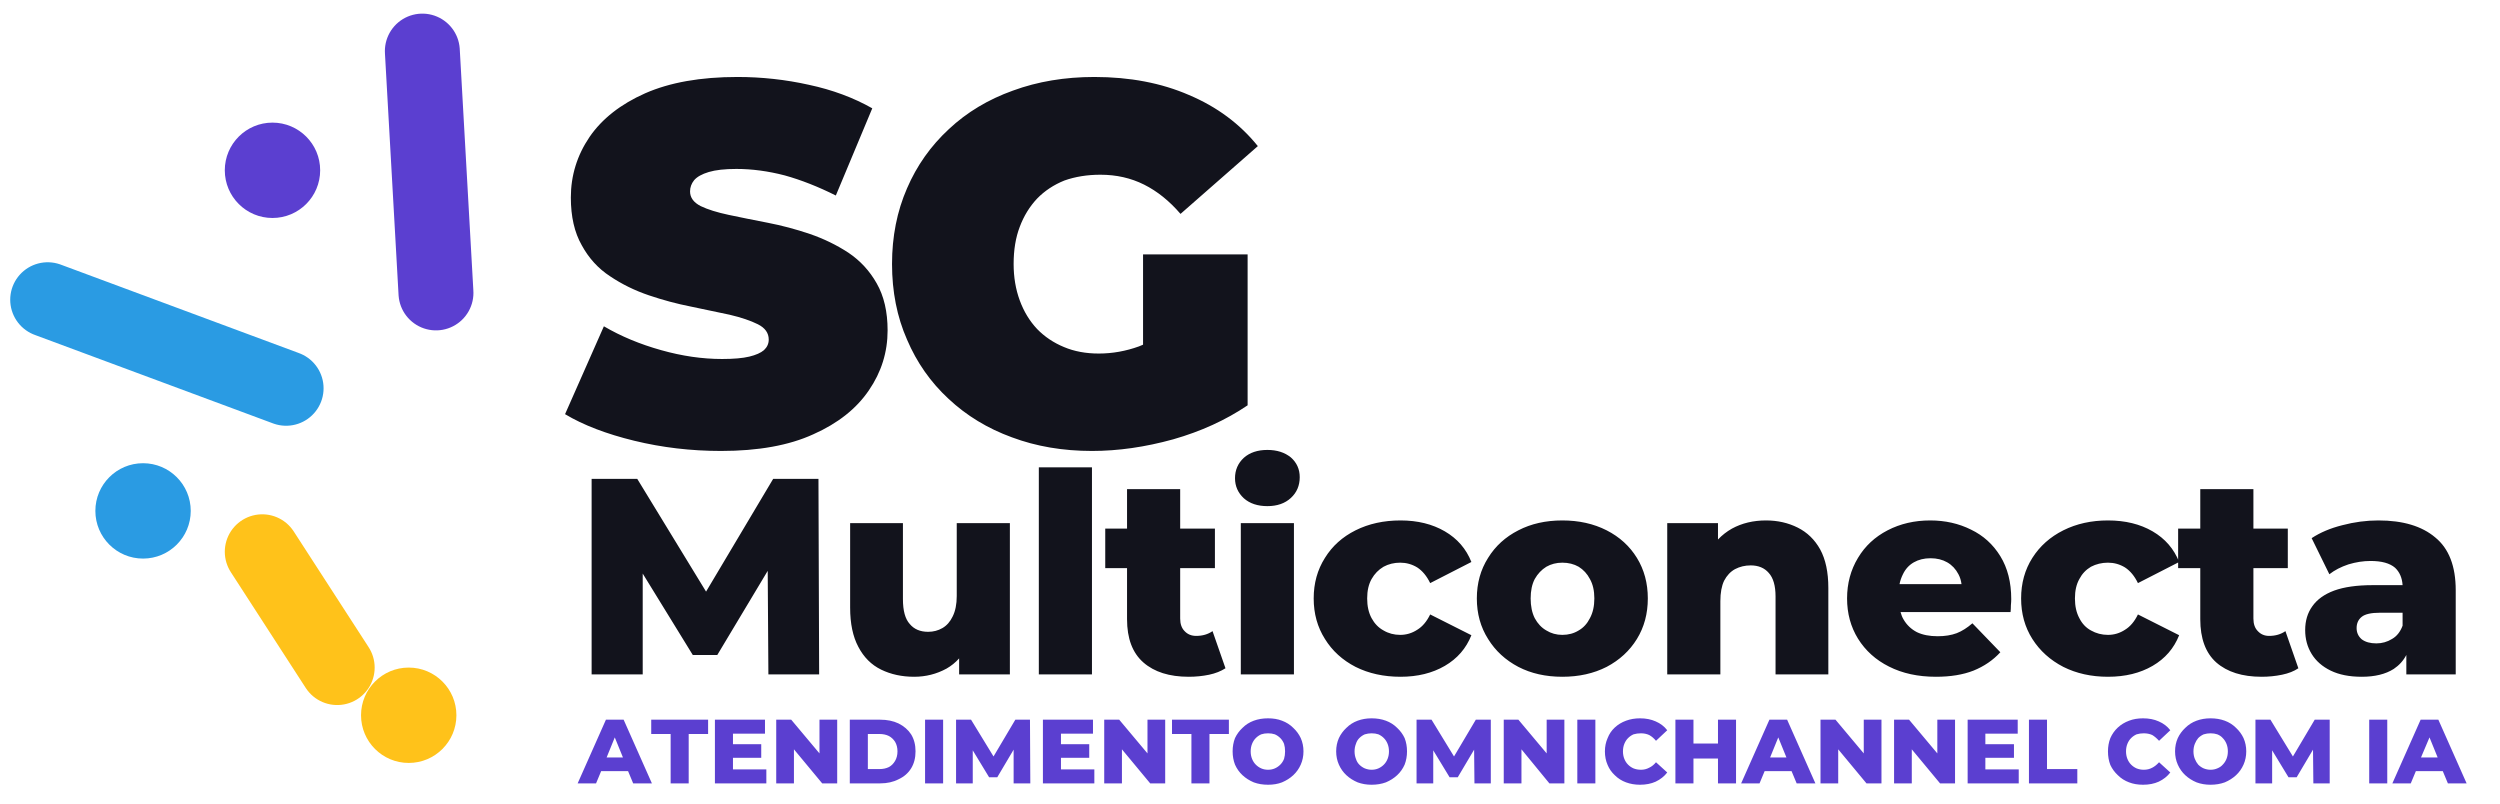
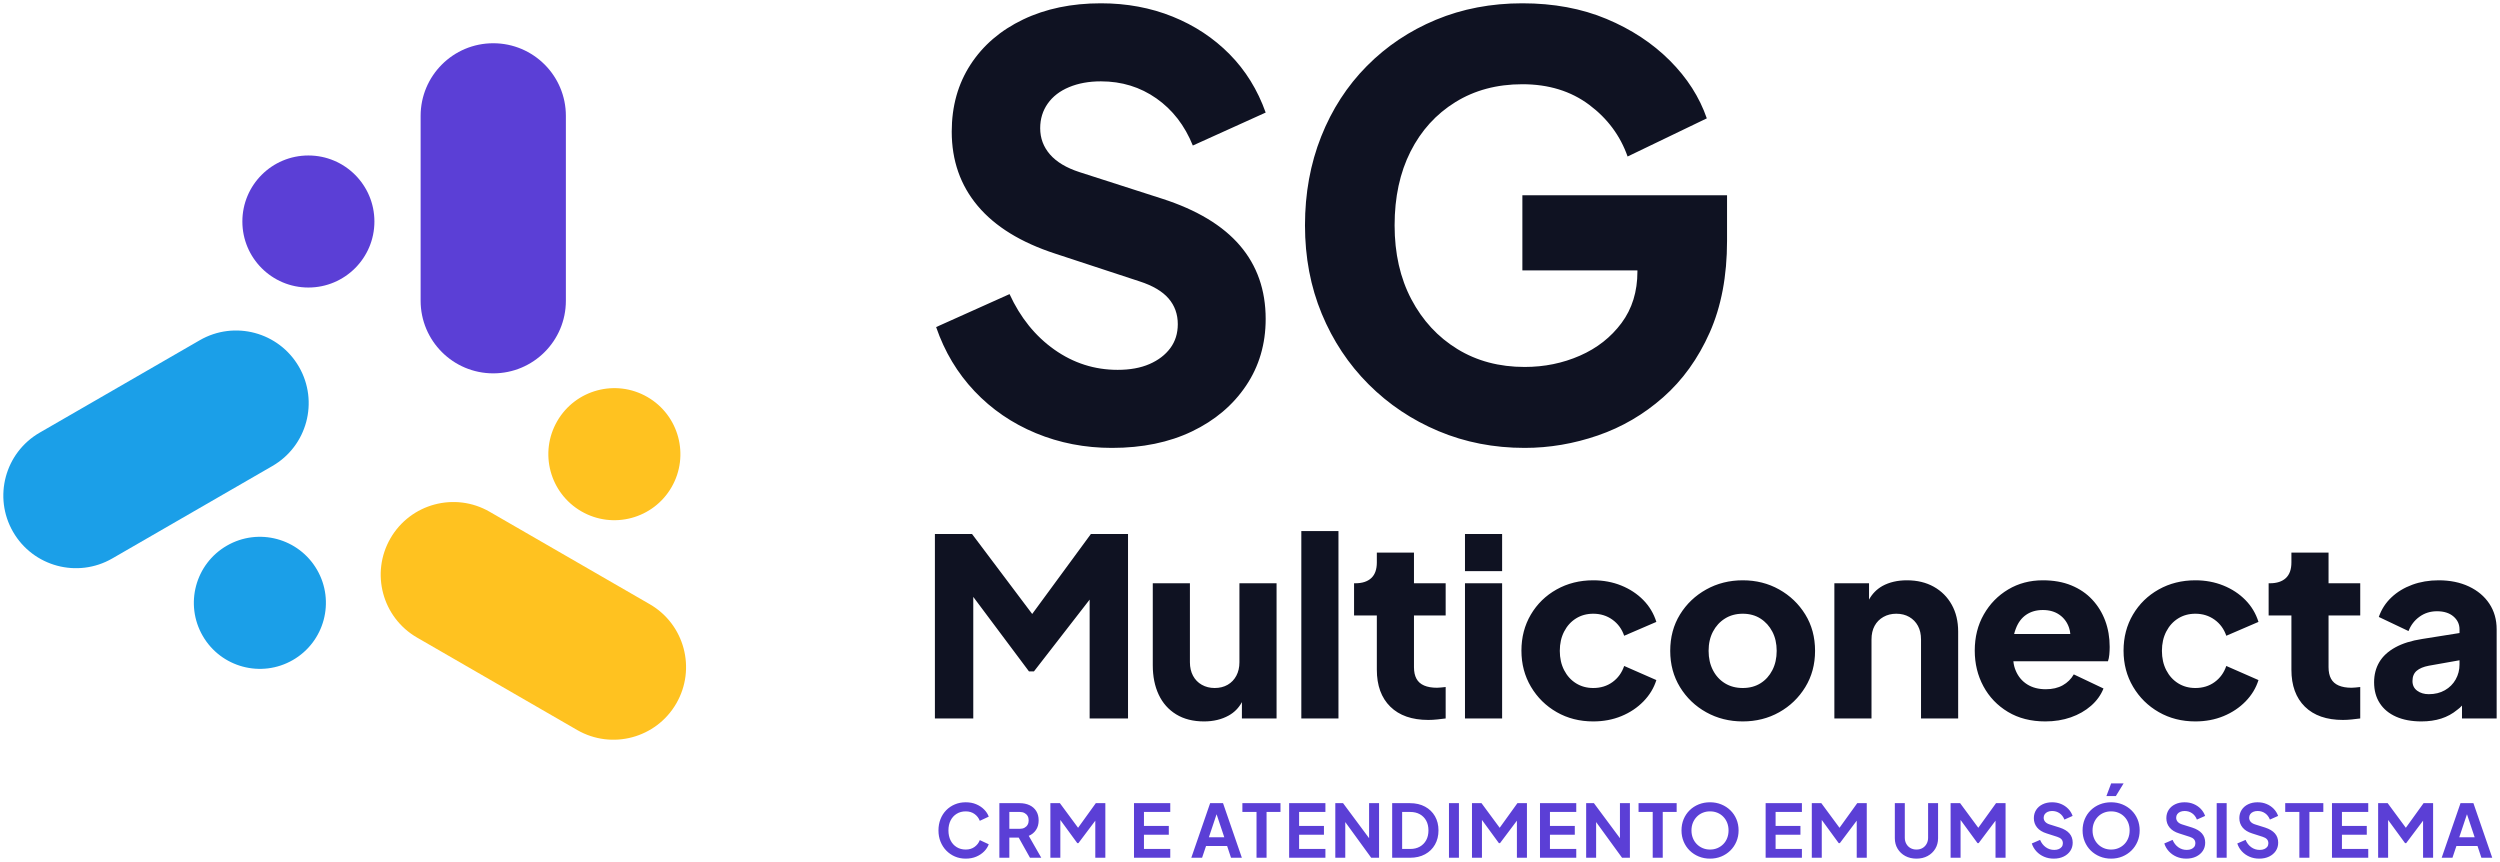
- <svg xmlns="http://www.w3.org/2000/svg" viewBox="0 -2 734 236" role="img" aria-label="SG Multiconecta">
-   <line x1="124" y1="13" x2="128" y2="84" stroke="#5b3fd0" stroke-width="22" stroke-linecap="round" />
-   <circle cx="80" cy="48" r="14" fill="#5b3fd0" />
-   <line x1="14" y1="86" x2="84" y2="112" stroke="#2a9be3" stroke-width="22" stroke-linecap="round" />
-   <circle cx="42" cy="148" r="14" fill="#2a9be3" />
-   <line x1="77" y1="160" x2="99" y2="194" stroke="#ffc21a" stroke-width="22" stroke-linecap="round" />
-   <circle cx="120" cy="208" r="14" fill="#ffc21a" />
-   <path d="M211.7 130.4L211.7 130.4Q198.5 130.4 186.2 127.4Q173.9 124.4 165.9 119.6L165.9 119.6L177.3 93.8Q184.8 98.2 194.1 100.8Q203.3 103.4 212 103.4L212 103.4Q217.1 103.4 220.0 102.7Q222.9 102.0 224.3 100.8Q225.7 99.5 225.7 97.7L225.7 97.7Q225.7 94.8 222.5 93.2Q219.3 91.6 214.2 90.4Q209 89.3 202.8 88.0Q196.7 86.8 190.5 84.7Q184.3 82.6 179.1 79.1Q173.9 75.7 170.8 70.0Q167.6 64.4 167.6 56L167.6 56Q167.6 46.3 173.1 38.2Q178.6 30.2 189.4 25.4Q200.3 20.6 216.5 20.6L216.5 20.6Q227.2 20.6 237.5 22.9Q247.8 25.1 256.1 29.8L256.1 29.8L245.4 55.4Q237.6 51.5 230.4 49.5Q223.1 47.6 216.2 47.6L216.2 47.6Q211.1 47.6 208.1 48.5Q205.1 49.4 203.8 50.9Q202.6 52.4 202.6 54.2L202.6 54.2Q202.6 56.9 205.7 58.5Q208.8 60.0 214.0 61.1Q219.2 62.2 225.4 63.4Q231.6 64.6 237.8 66.7Q243.9 68.8 249.1 72.2Q254.3 75.7 257.4 81.2Q260.6 86.8 260.6 95L260.6 95Q260.6 104.6 255.1 112.6Q249.6 120.7 238.8 125.5Q228.1 130.4 211.7 130.4ZM320.6 130.4L320.6 130.4Q307.8 130.4 297.1 126.4Q286.4 122.5 278.5 115.1Q270.6 107.8 266.3 97.7Q261.9 87.7 261.9 75.5Q261.9 63.4 266.3 53.3Q270.6 43.3 278.6 35.9Q286.5 28.5 297.4 24.6Q308.3 20.6 321.3 20.6L321.3 20.6Q336.9 20.6 349.1 25.9Q361.4 31.1 369.3 40.9L369.3 40.9L346.6 60.8Q341.7 55.1 335.9 52.2Q330.1 49.3 323.1 49.3L323.1 49.3Q317.3 49.3 312.5 51.0Q307.8 52.9 304.5 56.3Q301.2 59.8 299.4 64.6Q297.6 69.3 297.6 75.5L297.6 75.5Q297.6 81.3 299.4 86.2Q301.2 91.1 304.5 94.6Q307.8 98 312.4 99.9Q316.9 101.8 322.6 101.8L322.6 101.8Q328.6 101.8 334.4 99.7L334.4 99.7Q334.9 99.5 335.6 99.2L335.6 99.2L335.6 72.7L366.3 72.7L366.3 117.0Q356.7 123.5 344.4 127.0Q332.1 130.4 320.6 130.4Z" fill="#12131c" />
-   <path d="M188.7 196L173.7 196L173.7 138.6L187.1 138.6L207.3 171.7L227.0 138.6L240.3 138.6L240.5 196L225.6 196L225.4 165.6L210.6 190.3L203.4 190.3L188.7 166.4L188.7 196ZM268.4 196.7L268.4 196.7Q263.0 196.7 258.7 194.6Q254.4 192.5 252.0 187.9Q249.6 183.4 249.6 176.4L249.6 176.4L249.6 151.6L265.1 151.6L265.1 173.9Q265.1 179.0 267.1 181.2Q269 183.5 272.5 183.5L272.5 183.5Q274.8 183.5 276.7 182.4Q278.6 181.3 279.7 179.0Q280.9 176.6 280.9 173.0L280.9 173.0L280.9 151.6L296.5 151.6L296.5 196L281.6 196L281.6 191.3Q280.0 193.1 277.9 194.3L277.9 194.3Q273.5 196.7 268.4 196.7ZM320.6 196L305.0 196L305.0 135.2L320.6 135.2L320.6 196ZM349.0 196.7L349.0 196.7Q340.5 196.7 335.7 192.5Q330.9 188.3 330.9 179.8L330.9 179.8L330.9 164.8L324.5 164.8L324.5 153.2L330.9 153.2L330.9 141.6L346.5 141.6L346.5 153.2L356.7 153.2L356.7 164.8L346.5 164.8L346.5 179.6Q346.5 182.0 347.8 183.3Q349.1 184.7 351.2 184.7L351.2 184.7Q354.0 184.7 356.0 183.3L356.0 183.3L359.8 194.2Q357.8 195.5 355.0 196.1Q352.1 196.7 349.0 196.7ZM379.9 196L364.3 196L364.3 151.6L379.9 151.6L379.9 196ZM372.1 146.6L372.1 146.6Q367.8 146.6 365.2 144.3Q362.6 141.9 362.6 138.4L362.6 138.4Q362.6 134.8 365.2 132.4Q367.8 130.1 372.1 130.1L372.1 130.1Q376.3 130.1 379.0 132.3Q381.6 134.6 381.6 138.1L381.6 138.1Q381.6 141.8 379.0 144.2Q376.4 146.6 372.1 146.6ZM411.2 196.7L411.2 196.7Q403.8 196.7 398.0 193.8Q392.2 190.8 389.0 185.6Q385.7 180.4 385.7 173.7L385.7 173.7Q385.7 167.0 389.0 161.8Q392.2 156.6 398.0 153.7Q403.8 150.8 411.2 150.8L411.2 150.8Q418.7 150.8 424.2 154.0Q429.7 157.2 432.0 163.0L432.0 163.0L419.9 169.2Q418.4 166.1 416.1 164.6Q413.8 163.2 411.1 163.2L411.1 163.2Q408.4 163.2 406.2 164.4Q404.0 165.7 402.7 168.0Q401.4 170.3 401.4 173.7L401.4 173.7Q401.4 177.1 402.7 179.5Q404.0 181.9 406.2 183.1Q408.4 184.4 411.1 184.4L411.1 184.4Q413.8 184.4 416.1 182.9Q418.4 181.5 419.9 178.4L419.9 178.4L432.0 184.5Q429.7 190.3 424.2 193.5Q418.7 196.7 411.2 196.7ZM458.7 196.7L458.7 196.7Q451.4 196.7 445.8 193.8Q440.1 190.8 436.9 185.6Q433.6 180.4 433.6 173.7L433.6 173.7Q433.6 167.0 436.9 161.8Q440.1 156.6 445.8 153.7Q451.4 150.8 458.7 150.8L458.7 150.8Q466.0 150.8 471.7 153.7Q477.4 156.6 480.6 161.8Q483.8 167.0 483.8 173.7L483.8 173.7Q483.8 180.4 480.6 185.6Q477.4 190.8 471.7 193.8Q466.0 196.7 458.7 196.7ZM458.7 184.4L458.7 184.4Q461.4 184.4 463.5 183.1Q465.6 181.9 466.8 179.5Q468.1 177.1 468.1 173.7L468.1 173.7Q468.1 170.3 466.8 168.0Q465.6 165.7 463.5 164.4Q461.4 163.2 458.7 163.2L458.7 163.2Q456.1 163.2 454.0 164.4Q451.9 165.7 450.6 168.0Q449.4 170.3 449.4 173.7L449.4 173.7Q449.4 177.1 450.6 179.5Q451.9 181.9 454.0 183.1Q456.1 184.4 458.7 184.4ZM518.5 150.8L518.5 150.8Q523.6 150.8 527.8 152.9Q532.0 155 534.4 159.3Q536.8 163.7 536.8 170.6L536.8 170.6L536.8 196L521.3 196L521.3 173.1Q521.3 168.4 519.3 166.2Q517.4 164.0 514.0 164.0L514.0 164.0Q511.5 164.0 509.4 165.1Q507.4 166.2 506.2 168.5Q505.1 170.8 505.1 174.5L505.1 174.5L505.1 196L489.5 196L489.5 151.6L504.4 151.6L504.4 156.4Q506.2 154.5 508.5 153.2L508.5 153.2Q512.9 150.8 518.5 150.8ZM568.4 196.7L568.4 196.7Q560.5 196.7 554.6 193.7Q548.8 190.8 545.5 185.5Q542.3 180.3 542.3 173.7Q542.3 167.1 545.5 161.8Q548.6 156.6 554.2 153.7Q559.8 150.8 566.7 150.8L566.7 150.8Q573.3 150.8 578.7 153.5Q584.1 156.1 587.3 161.3Q590.5 166.5 590.5 173.9L590.5 173.9Q590.5 174.7 590.4 175.7Q590.4 176.8 590.3 177.7L590.3 177.7L558.0 177.7Q558.3 178.9 558.9 179.9L558.9 179.9Q560.3 182.3 562.8 183.6Q565.3 184.8 568.9 184.8L568.9 184.8Q572.1 184.8 574.5 183.9Q576.8 183.0 579.1 181.0L579.1 181.0L587.3 189.5Q584.1 193.0 579.4 194.9Q574.8 196.7 568.4 196.7ZM557.7 169.5L557.7 169.5L575.9 169.5Q575.7 167.9 575.0 166.6L575.0 166.6Q573.8 164.3 571.7 163.1Q569.6 161.9 566.8 161.9Q564.0 161.9 561.9 163.1Q559.8 164.3 558.7 166.6L558.7 166.6Q558.0 168.0 557.7 169.5ZM618.9 196.7L618.9 196.7Q611.6 196.7 605.8 193.8Q600.0 190.8 596.7 185.6Q593.4 180.4 593.4 173.7L593.4 173.7Q593.4 167.0 596.7 161.8Q600.0 156.6 605.8 153.7Q611.6 150.8 618.9 150.8L618.9 150.8Q626.5 150.8 632.0 154.0Q637.5 157.2 639.8 163.0L639.8 163.0L627.7 169.2Q626.2 166.1 623.9 164.6Q621.6 163.2 618.9 163.2L618.9 163.2Q616.2 163.2 613.9 164.4Q611.7 165.7 610.5 168.0Q609.2 170.3 609.2 173.7L609.2 173.7Q609.2 177.1 610.5 179.5Q611.7 181.9 613.9 183.1Q616.2 184.4 618.9 184.4L618.9 184.4Q621.6 184.4 623.9 182.9Q626.2 181.5 627.7 178.4L627.7 178.4L639.8 184.5Q637.5 190.3 632.0 193.5Q626.5 196.7 618.9 196.7ZM664.0 196.7L664.0 196.7Q655.5 196.7 650.7 192.5Q646.0 188.3 646.0 179.8L646.0 179.8L646.0 164.8L639.5 164.8L639.5 153.2L646.0 153.2L646.0 141.6L661.6 141.6L661.6 153.2L671.7 153.2L671.7 164.8L661.6 164.8L661.6 179.6Q661.6 182.0 662.9 183.3Q664.2 184.7 666.2 184.7L666.2 184.7Q669.0 184.7 671.0 183.3L671.0 183.3L674.8 194.2Q672.9 195.5 670.0 196.1Q667.1 196.7 664.0 196.7ZM721.0 196L706.5 196L706.5 190.3Q705.2 192.8 702.8 194.4L702.8 194.4Q699.2 196.7 693.4 196.7L693.4 196.7Q688.0 196.7 684.3 194.9Q680.6 193.1 678.7 190.0Q676.8 186.9 676.8 183.0L676.8 183.0Q676.8 178.9 678.9 176.0Q681.0 173.0 685.3 171.4Q689.7 169.8 696.6 169.8L696.6 169.8L705.4 169.8Q705.2 166.6 703.2 164.7L703.2 164.7Q700.9 162.7 696.0 162.7L696.0 162.7Q692.8 162.7 689.5 163.7Q686.2 164.8 683.9 166.6L683.9 166.6L678.7 156.0Q682.5 153.5 687.7 152.2Q693.0 150.8 698.3 150.8L698.3 150.8Q709.1 150.8 715.0 155.8Q721.0 160.7 721.0 171.3L721.0 171.3L721.0 196ZM705.4 181.7L705.4 177.9L698.7 177.9Q694.9 177.9 693.4 179.1Q691.9 180.3 691.9 182.4Q691.9 184.4 693.4 185.7Q695.0 186.9 697.7 186.9L697.7 186.9Q700.2 186.9 702.3 185.6Q704.4 184.4 705.4 181.7L705.4 181.7Z" fill="#12131c" />
-   <path d="M175.0 228L169.6 228L177.9 209.3L183.1 209.3L191.4 228L185.9 228L184.4 224.4L176.5 224.4L175.0 228ZM178.1 220.4L182.9 220.4L180.5 214.5L178.1 220.4ZM202.2 228L196.9 228L196.9 213.5L191.2 213.5L191.2 209.3L207.9 209.3L207.9 213.5L202.2 213.5L202.2 228ZM215.2 220.5L215.2 223.9L225.0 223.9L225.0 228L209.9 228L209.9 209.3L224.6 209.3L224.6 213.4L215.2 213.4L215.2 216.5L223.5 216.5L223.5 220.5L215.2 220.5ZM233.1 228L227.9 228L227.9 209.3L232.3 209.3L240.6 219.2L240.6 209.3L245.8 209.3L245.8 228L241.4 228L233.1 218.0L233.1 228ZM258.4 228L249.5 228L249.5 209.3L258.4 209.3Q261.5 209.3 263.8 210.4Q266.2 211.6 267.5 213.6Q268.8 215.7 268.8 218.6L268.8 218.6Q268.8 221.5 267.5 223.6Q266.2 225.7 263.8 226.8Q261.5 228 258.4 228L258.4 228ZM254.8 213.5L254.8 223.8L258.2 223.8Q259.8 223.8 261.0 223.2Q262.1 222.6 262.8 221.4Q263.5 220.2 263.5 218.6L263.5 218.6Q263.5 217.0 262.8 215.8Q262.1 214.7 261.0 214.1Q259.8 213.5 258.2 213.5L258.2 213.5L254.8 213.5ZM276.9 228L271.6 228L271.6 209.3L276.9 209.3L276.9 228ZM285.6 228L280.7 228L280.7 209.3L285.1 209.3L291.7 220.1L298.1 209.3L302.4 209.3L302.5 228L297.6 228L297.6 218.1L292.8 226.2L290.4 226.2L285.6 218.3L285.6 228ZM311.5 220.5L311.5 223.9L321.3 223.9L321.3 228L306.2 228L306.2 209.3L320.9 209.3L320.9 213.4L311.5 213.4L311.5 216.5L319.8 216.5L319.8 220.5L311.5 220.5ZM329.4 228L324.2 228L324.2 209.3L328.6 209.3L336.9 219.2L336.9 209.3L342.1 209.3L342.1 228L337.7 228L329.4 218.0L329.4 228ZM355.1 228L349.8 228L349.8 213.5L344.1 213.5L344.1 209.3L360.8 209.3L360.8 213.5L355.1 213.5L355.1 228ZM372.3 228.4L372.3 228.4Q370.0 228.4 368.1 227.7Q366.2 226.9 364.8 225.6Q363.4 224.3 362.6 222.5Q361.9 220.7 361.9 218.6L361.9 218.6Q361.9 216.5 362.6 214.7Q363.4 213.0 364.8 211.7Q366.2 210.3 368.1 209.6Q370.0 208.9 372.3 208.9L372.3 208.9Q374.6 208.9 376.4 209.6Q378.3 210.3 379.7 211.7Q381.1 213.0 381.9 214.7Q382.7 216.5 382.7 218.6L382.7 218.6Q382.7 220.7 381.9 222.5Q381.1 224.3 379.7 225.6Q378.3 226.9 376.4 227.7Q374.6 228.4 372.3 228.4ZM372.3 224.0L372.3 224.0Q373.4 224.0 374.3 223.6Q375.2 223.2 375.9 222.5Q376.6 221.8 377.0 220.8Q377.3 219.8 377.3 218.6L377.3 218.6Q377.3 217.4 377.0 216.4Q376.6 215.4 375.9 214.7Q375.2 214.0 374.3 213.6Q373.4 213.3 372.3 213.3L372.3 213.3Q371.2 213.3 370.3 213.6Q369.4 214.0 368.7 214.7Q368.0 215.4 367.6 216.4Q367.2 217.4 367.2 218.6L367.2 218.6Q367.2 219.8 367.6 220.8Q368.0 221.8 368.7 222.5Q369.4 223.2 370.3 223.6Q371.2 224.0 372.3 224.0ZM402.7 228.4L402.7 228.4Q400.5 228.4 398.6 227.7Q396.7 226.9 395.3 225.6Q393.9 224.3 393.1 222.5Q392.3 220.7 392.3 218.6L392.3 218.6Q392.3 216.5 393.1 214.7Q393.9 213.0 395.3 211.7Q396.7 210.3 398.6 209.6Q400.5 208.9 402.7 208.9L402.7 208.9Q405.0 208.9 406.9 209.6Q408.8 210.3 410.2 211.7Q411.6 213.0 412.4 214.7Q413.1 216.5 413.1 218.6L413.1 218.6Q413.1 220.7 412.4 222.5Q411.6 224.3 410.2 225.6Q408.8 226.9 406.9 227.7Q405.0 228.4 402.7 228.4ZM402.7 224.0L402.7 224.0Q403.8 224.0 404.7 223.6Q405.6 223.2 406.3 222.5Q407.0 221.8 407.4 220.8Q407.8 219.8 407.8 218.6L407.8 218.6Q407.8 217.4 407.4 216.4Q407.0 215.4 406.3 214.7Q405.6 214.0 404.7 213.6Q403.8 213.3 402.7 213.3L402.7 213.3Q401.7 213.3 400.7 213.6Q399.8 214.0 399.1 214.7Q398.4 215.4 398.1 216.4Q397.7 217.4 397.7 218.6L397.7 218.6Q397.7 219.8 398.1 220.8Q398.4 221.8 399.1 222.5Q399.8 223.2 400.7 223.6Q401.7 224.0 402.7 224.0ZM420.8 228L415.9 228L415.9 209.3L420.3 209.3L426.9 220.1L433.3 209.3L437.7 209.3L437.7 228L432.9 228L432.8 218.1L428.0 226.2L425.6 226.2L420.8 218.3L420.8 228ZM446.7 228L441.5 228L441.5 209.3L445.8 209.3L454.1 219.2L454.1 209.3L459.3 209.3L459.3 228L454.9 228L446.7 218.0L446.7 228ZM468.4 228L463.1 228L463.1 209.3L468.4 209.3L468.4 228ZM481.5 228.4L481.5 228.4Q479.3 228.4 477.4 227.7Q475.5 227.0 474.1 225.6Q472.7 224.3 472.0 222.6Q471.2 220.8 471.2 218.6L471.2 218.6Q471.2 216.5 472.0 214.7Q472.7 212.9 474.1 211.6Q475.5 210.3 477.4 209.6Q479.3 208.9 481.5 208.9L481.5 208.9Q484.1 208.9 486.1 209.8Q488.2 210.7 489.5 212.4L489.5 212.4L486.2 215.5Q485.3 214.4 484.2 213.8Q483.1 213.3 481.8 213.3L481.8 213.3Q480.6 213.3 479.6 213.6Q478.7 214.0 478.0 214.7Q477.3 215.4 476.9 216.4Q476.5 217.4 476.5 218.6L476.5 218.6Q476.5 219.8 476.9 220.8Q477.3 221.8 478.0 222.5Q478.7 223.2 479.6 223.6Q480.6 224.0 481.8 224.0L481.8 224.0Q483.1 224.0 484.2 223.4Q485.3 222.9 486.2 221.8L486.2 221.8L489.5 224.8Q488.2 226.5 486.1 227.5Q484.1 228.4 481.5 228.4ZM504.4 216.3L504.4 209.3L509.7 209.3L509.7 228L504.4 228L504.4 220.7L497.2 220.7L497.2 228L491.9 228L491.9 209.3L497.2 209.3L497.2 216.3L504.4 216.3ZM516.6 228L511.2 228L519.5 209.3L524.7 209.3L533.0 228L527.5 228L526.0 224.4L518.1 224.4L516.6 228ZM519.7 220.4L524.5 220.4L522.1 214.5L519.7 220.4ZM539.7 228L534.5 228L534.5 209.3L538.9 209.3L547.2 219.2L547.2 209.3L552.4 209.3L552.4 228L548.0 228L539.7 218.0L539.7 228ZM561.3 228L556.1 228L556.1 209.3L560.5 209.3L568.8 219.2L568.8 209.3L574.0 209.3L574.0 228L569.6 228L561.3 218.0L561.3 228ZM582.9 220.5L582.9 223.9L592.7 223.9L592.7 228L577.7 228L577.7 209.3L592.4 209.3L592.4 213.4L582.9 213.4L582.9 216.5L591.3 216.5L591.3 220.5L582.9 220.5ZM609.9 228L595.7 228L595.7 209.3L601.0 209.3L601.0 223.8L609.9 223.8L609.9 228ZM629.2 228.4L629.2 228.4Q626.9 228.4 625.1 227.7Q623.2 227.0 621.8 225.6Q620.4 224.3 619.6 222.6Q618.9 220.8 618.9 218.6L618.9 218.6Q618.9 216.5 619.6 214.7Q620.4 212.9 621.8 211.6Q623.2 210.3 625.1 209.6Q626.9 208.9 629.2 208.9L629.2 208.9Q631.8 208.9 633.8 209.8Q635.9 210.7 637.2 212.4L637.2 212.4L633.9 215.5Q632.9 214.4 631.9 213.8Q630.8 213.3 629.4 213.3L629.4 213.3Q628.3 213.3 627.3 213.6Q626.4 214.0 625.7 214.7Q625.0 215.4 624.6 216.4Q624.2 217.4 624.2 218.6L624.2 218.6Q624.2 219.8 624.6 220.8Q625.0 221.8 625.7 222.5Q626.4 223.2 627.3 223.6Q628.3 224.0 629.4 224.0L629.4 224.0Q630.8 224.0 631.9 223.4Q632.9 222.9 633.9 221.8L633.9 221.8L637.2 224.8Q635.9 226.5 633.8 227.5Q631.8 228.4 629.2 228.4ZM649.0 228.4L649.0 228.4Q646.8 228.4 644.9 227.7Q643.0 226.9 641.6 225.6Q640.2 224.3 639.4 222.5Q638.6 220.7 638.6 218.6L638.6 218.6Q638.6 216.5 639.4 214.7Q640.2 213.0 641.6 211.7Q643.0 210.3 644.9 209.6Q646.8 208.9 649.0 208.9L649.0 208.9Q651.3 208.9 653.2 209.6Q655.1 210.3 656.5 211.7Q657.9 213.0 658.7 214.7Q659.5 216.5 659.5 218.6L659.5 218.6Q659.5 220.7 658.7 222.5Q657.9 224.3 656.5 225.6Q655.1 226.9 653.2 227.7Q651.3 228.4 649.0 228.4ZM649.0 224.0L649.0 224.0Q650.1 224.0 651.0 223.6Q652.0 223.2 652.6 222.5Q653.3 221.8 653.7 220.8Q654.1 219.8 654.1 218.6L654.1 218.6Q654.1 217.4 653.7 216.4Q653.3 215.4 652.6 214.7Q652.0 214.0 651.0 213.6Q650.1 213.3 649.0 213.3L649.0 213.3Q648.0 213.3 647.0 213.6Q646.1 214.0 645.4 214.7Q644.8 215.4 644.4 216.4Q644.0 217.4 644.0 218.6L644.0 218.6Q644.0 219.8 644.4 220.8Q644.8 221.8 645.4 222.5Q646.1 223.2 647.0 223.6Q648.0 224.0 649.0 224.0ZM667.1 228L662.2 228L662.2 209.3L666.6 209.3L673.2 220.1L679.6 209.3L684.0 209.3L684.0 228L679.2 228L679.1 218.1L674.3 226.2L671.9 226.2L667.1 218.3L667.1 228ZM700.9 228L695.6 228L695.6 209.3L700.9 209.3L700.9 228ZM707.8 228L702.4 228L710.7 209.3L715.9 209.3L724.2 228L718.7 228L717.2 224.4L709.3 224.4L707.8 228ZM710.8 220.4L715.7 220.4L713.3 214.5L710.8 220.4Z" fill="#5b3fd0" />
+ <svg xmlns="http://www.w3.org/2000/svg" viewBox="-59.703 -64.550 378.648 130.554" width="378.65" height="130.55" role="img" aria-label="SG Multiconecta">
+   <g transform="translate(0.000 0.000)">
+     <g fill="#5B3FD6">
+       <rect x="4" y="-58" width="22" height="50" rx="11" />
+       <circle cx="-13" cy="-31" r="10" />
+     </g>
+     <g fill="#1B9FE8" transform="rotate(-120)">
+       <rect x="4" y="-58" width="22" height="50" rx="11" />
+       <circle cx="-13" cy="-31" r="10" />
+     </g>
+     <g fill="#FFC220" transform="rotate(120)">
+       <rect x="4" y="-58" width="22" height="50" rx="11" />
+       <circle cx="-13" cy="-31" r="10" />
+     </g>
+   </g>
+   <path fill="#0F1222" d="M108.701 3.291Q102.571 3.291 97.186 1.058Q91.8 -1.175 87.903 -5.291Q84.006 -9.407 82.08 -15.011L93.201 -20.003Q95.653 -14.661 99.988 -11.596Q104.323 -8.531 109.577 -8.531Q112.379 -8.531 114.393 -9.407Q116.407 -10.283 117.546 -11.815Q118.684 -13.347 118.684 -15.449Q118.684 -17.726 117.283 -19.346Q115.882 -20.966 112.904 -21.929L100.119 -26.133Q92.325 -28.672 88.385 -33.357Q84.444 -38.042 84.444 -44.61Q84.444 -50.39 87.29 -54.768Q90.136 -59.147 95.259 -61.599Q100.382 -64.05 107.037 -64.05Q112.904 -64.05 117.896 -62.036Q122.887 -60.022 126.522 -56.344Q130.156 -52.666 131.995 -47.5L120.961 -42.508Q119.122 -47.062 115.444 -49.645Q111.766 -52.229 107.037 -52.229Q104.323 -52.229 102.221 -51.353Q100.119 -50.477 98.981 -48.857Q97.842 -47.237 97.842 -45.135Q97.842 -42.859 99.331 -41.151Q100.82 -39.443 103.797 -38.48L116.32 -34.452Q124.201 -31.912 128.098 -27.359Q131.995 -22.805 131.995 -16.237Q131.995 -10.545 129.017 -6.123Q126.04 -1.701 120.83 0.795Q115.619 3.291 108.701 3.291ZM171.226 3.291Q164.22 3.291 158.178 0.751Q152.136 -1.788 147.582 -6.342Q143.029 -10.895 140.489 -17.025Q137.949 -23.155 137.949 -30.424Q137.949 -37.692 140.401 -43.866Q142.853 -50.039 147.319 -54.549Q151.786 -59.059 157.784 -61.555Q163.783 -64.05 170.876 -64.05Q177.969 -64.05 183.617 -61.686Q189.265 -59.322 193.206 -55.381Q197.147 -51.44 198.811 -46.624L186.814 -40.844Q185.15 -45.573 180.99 -48.682Q176.831 -51.791 170.876 -51.791Q165.096 -51.791 160.718 -49.076Q156.339 -46.361 153.931 -41.589Q151.523 -36.816 151.523 -30.424Q151.523 -24.031 154.062 -19.215Q156.602 -14.398 161.024 -11.684Q165.446 -8.969 171.226 -8.969Q175.692 -8.969 179.589 -10.677Q183.486 -12.384 185.894 -15.624Q188.302 -18.864 188.302 -23.418V-23.593H170.876V-34.977H201.876V-28.059Q201.876 -20.09 199.248 -14.179Q196.621 -8.268 192.199 -4.372Q187.777 -0.475 182.304 1.408Q176.831 3.291 171.226 3.291Z" />
+   <path fill="#0F1222" d="M81.895 44.27V16.333H87.52L96.632 28.445L105.52 16.333H111.145V44.27H105.332V26.27L96.895 37.145H96.145L87.707 25.858V44.27ZM122.657 44.72Q120.183 44.72 118.439 43.651Q116.695 42.583 115.795 40.67Q114.895 38.758 114.895 36.208V23.795H120.52V35.758Q120.52 36.92 120.989 37.801Q121.458 38.683 122.32 39.17Q123.183 39.658 124.27 39.658Q125.395 39.658 126.239 39.17Q127.083 38.683 127.551 37.801Q128.02 36.92 128.02 35.758V23.795H133.645V44.27H128.395V41.795Q127.683 43.108 126.407 43.82Q124.795 44.72 122.657 44.72ZM137.395 44.27V15.883H143.02V44.27ZM156.632 44.495Q152.92 44.495 150.876 42.489Q148.832 40.483 148.832 36.883V28.67H145.382V23.795H145.57Q147.145 23.795 147.989 23.008Q148.832 22.22 148.832 20.645V19.145H154.457V23.795H159.257V28.67H154.457V36.508Q154.457 37.558 154.832 38.251Q155.207 38.945 155.995 39.282Q156.782 39.62 157.945 39.62Q158.207 39.62 158.545 39.583Q158.882 39.545 159.257 39.508V44.27Q158.695 44.345 157.982 44.42Q157.27 44.495 156.632 44.495ZM162.183 44.27V23.795H167.808V44.27ZM162.183 21.958V16.333H167.808V21.958ZM181.608 44.72Q178.532 44.72 176.076 43.314Q173.62 41.908 172.176 39.47Q170.733 37.033 170.733 33.995Q170.733 30.958 172.158 28.539Q173.583 26.12 176.058 24.733Q178.532 23.345 181.608 23.345Q183.895 23.345 185.845 24.133Q187.795 24.92 189.183 26.326Q190.57 27.733 191.17 29.645L186.295 31.745Q185.77 30.208 184.514 29.308Q183.257 28.408 181.608 28.408Q180.145 28.408 179.001 29.12Q177.858 29.833 177.201 31.108Q176.545 32.383 176.545 34.033Q176.545 35.683 177.201 36.958Q177.858 38.233 179.001 38.945Q180.145 39.658 181.608 39.658Q183.295 39.658 184.533 38.758Q185.77 37.858 186.295 36.32L191.17 38.458Q190.608 40.258 189.22 41.683Q187.833 43.108 185.882 43.914Q183.933 44.72 181.608 44.72ZM204.257 44.72Q201.22 44.72 198.726 43.333Q196.232 41.945 194.751 39.526Q193.27 37.108 193.27 34.033Q193.27 30.92 194.751 28.52Q196.232 26.12 198.726 24.733Q201.22 23.345 204.257 23.345Q207.295 23.345 209.77 24.733Q212.245 26.12 213.726 28.52Q215.208 30.92 215.208 34.033Q215.208 37.108 213.726 39.526Q212.245 41.945 209.77 43.333Q207.295 44.72 204.257 44.72ZM204.257 39.658Q205.795 39.658 206.939 38.945Q208.083 38.233 208.739 36.958Q209.395 35.683 209.395 34.033Q209.395 32.383 208.739 31.126Q208.083 29.87 206.939 29.139Q205.795 28.408 204.257 28.408Q202.72 28.408 201.558 29.139Q200.395 29.87 199.739 31.126Q199.083 32.383 199.083 34.033Q199.083 35.683 199.739 36.958Q200.395 38.233 201.558 38.945Q202.72 39.658 204.257 39.658ZM218.132 44.27V23.795H223.382V26.27Q224.095 24.958 225.407 24.208Q226.982 23.345 229.12 23.345Q231.445 23.345 233.189 24.32Q234.933 25.295 235.907 27.039Q236.882 28.783 236.882 31.108V44.27H231.257V32.308Q231.257 31.108 230.789 30.245Q230.32 29.383 229.476 28.895Q228.632 28.408 227.507 28.408Q226.42 28.408 225.558 28.895Q224.695 29.383 224.226 30.245Q223.757 31.108 223.757 32.308V44.27ZM250.082 44.72Q246.82 44.72 244.42 43.276Q242.02 41.833 240.707 39.395Q239.395 36.958 239.395 33.995Q239.395 30.92 240.764 28.52Q242.132 26.12 244.457 24.733Q246.782 23.345 249.707 23.345Q252.145 23.345 254.02 24.114Q255.895 24.883 257.189 26.27Q258.482 27.658 259.157 29.476Q259.832 31.295 259.832 33.433Q259.832 34.033 259.776 34.614Q259.72 35.195 259.57 35.608H245.245Q245.32 36.395 245.62 37.07Q246.182 38.383 247.345 39.114Q248.507 39.845 250.157 39.845Q251.657 39.845 252.726 39.245Q253.795 38.645 254.395 37.595L258.895 39.733Q258.295 41.233 257.001 42.358Q255.707 43.483 253.945 44.101Q252.182 44.72 250.082 44.72ZM245.357 31.483H253.87Q253.832 30.995 253.682 30.545Q253.27 29.308 252.239 28.576Q251.207 27.845 249.707 27.845Q248.245 27.845 247.195 28.558Q246.145 29.27 245.62 30.658Q245.47 31.033 245.357 31.483ZM272.808 44.72Q269.733 44.72 267.276 43.314Q264.82 41.908 263.376 39.47Q261.933 37.033 261.933 33.995Q261.933 30.958 263.357 28.539Q264.782 26.12 267.257 24.733Q269.733 23.345 272.808 23.345Q275.095 23.345 277.045 24.133Q278.995 24.92 280.382 26.326Q281.77 27.733 282.37 29.645L277.495 31.745Q276.97 30.208 275.714 29.308Q274.457 28.408 272.808 28.408Q271.345 28.408 270.201 29.12Q269.058 29.833 268.401 31.108Q267.745 32.383 267.745 34.033Q267.745 35.683 268.401 36.958Q269.058 38.233 270.201 38.945Q271.345 39.658 272.808 39.658Q274.495 39.658 275.732 38.758Q276.97 37.858 277.495 36.32L282.37 38.458Q281.808 40.258 280.42 41.683Q279.032 43.108 277.082 43.914Q275.132 44.72 272.808 44.72ZM295.158 44.495Q291.445 44.495 289.401 42.489Q287.358 40.483 287.358 36.883V28.67H283.908V23.795H284.095Q285.67 23.795 286.514 23.008Q287.358 22.22 287.358 20.645V19.145H292.983V23.795H297.783V28.67H292.983V36.508Q292.983 37.558 293.358 38.251Q293.733 38.945 294.52 39.282Q295.308 39.62 296.47 39.62Q296.733 39.62 297.07 39.583Q297.408 39.545 297.783 39.508V44.27Q297.22 44.345 296.508 44.42Q295.795 44.495 295.158 44.495ZM307.045 44.72Q304.832 44.72 303.22 44.008Q301.607 43.295 300.745 41.964Q299.882 40.633 299.882 38.795Q299.882 37.07 300.67 35.739Q301.457 34.408 303.089 33.508Q304.72 32.608 307.157 32.233L312.82 31.333V30.77Q312.82 29.608 311.901 28.82Q310.982 28.033 309.407 28.033Q307.907 28.033 306.764 28.858Q305.62 29.683 305.095 31.033L300.595 28.895Q301.195 27.17 302.507 25.933Q303.82 24.695 305.658 24.02Q307.495 23.345 309.67 23.345Q312.257 23.345 314.245 24.283Q316.232 25.22 317.339 26.889Q318.445 28.558 318.445 30.77V44.27H313.195V42.32Q312.857 42.695 312.482 42.958Q311.395 43.858 310.045 44.289Q308.695 44.72 307.045 44.72ZM312.82 35.458 308.17 36.283Q306.97 36.508 306.332 37.051Q305.695 37.595 305.695 38.608Q305.695 39.545 306.408 40.07Q307.12 40.595 308.17 40.595Q309.558 40.595 310.607 39.995Q311.657 39.395 312.239 38.364Q312.82 37.333 312.82 36.095Z" />
+   <path fill="#5B3FD6" d="M86.564 65.503Q85.676 65.503 84.927 65.181Q84.178 64.859 83.617 64.282Q83.057 63.705 82.746 62.928Q82.435 62.151 82.435 61.23Q82.435 60.308 82.74 59.526Q83.045 58.743 83.606 58.172Q84.167 57.6 84.921 57.284Q85.676 56.967 86.564 56.967Q87.452 56.967 88.157 57.267Q88.862 57.567 89.35 58.061Q89.839 58.555 90.05 59.143L88.695 59.776Q88.462 59.154 87.907 58.749Q87.352 58.344 86.564 58.344Q85.787 58.344 85.193 58.71Q84.599 59.076 84.272 59.72Q83.945 60.364 83.945 61.23Q83.945 62.096 84.272 62.745Q84.599 63.394 85.193 63.761Q85.787 64.127 86.564 64.127Q87.352 64.127 87.907 63.722Q88.462 63.317 88.695 62.695L90.05 63.328Q89.839 63.916 89.35 64.41Q88.862 64.904 88.157 65.204Q87.452 65.503 86.564 65.503ZM91.659 65.37V57.101H94.734Q95.577 57.101 96.227 57.406Q96.876 57.711 97.242 58.294Q97.609 58.877 97.609 59.709Q97.609 60.564 97.204 61.163Q96.798 61.763 96.11 62.051L98.008 65.37H96.299L94.59 62.318H93.169V65.37ZM93.169 60.986H94.756Q95.167 60.986 95.466 60.825Q95.766 60.664 95.933 60.375Q96.099 60.086 96.099 59.709Q96.099 59.321 95.933 59.037Q95.766 58.754 95.466 58.593Q95.167 58.433 94.756 58.433H93.169ZM99.385 65.37V57.101H100.828L103.581 60.83L106.267 57.101H107.71V65.37H106.189V59.753L103.636 63.15H103.458L100.894 59.642V65.37ZM112.05 65.37V57.101H117.544V58.433H113.559V60.553H117.322V61.885H113.559V64.038H117.544V65.37ZM120.73 65.37 123.583 57.101H125.536L128.389 65.37H126.746L126.158 63.594H122.961L122.362 65.37ZM123.394 62.262H125.725L124.559 58.777ZM130.609 65.37V58.433H128.467V57.101H134.239V58.433H132.13V65.37ZM135.549 65.37V57.101H141.043V58.433H137.058V60.553H140.821V61.885H137.058V64.038H141.043V65.37ZM142.542 65.37V57.101H143.718L147.659 62.406V57.101H149.168V65.37H147.981L144.051 59.964V65.37ZM151.155 65.37V57.101H153.852Q155.162 57.101 156.133 57.628Q157.105 58.155 157.638 59.082Q158.17 60.009 158.17 61.23Q158.17 62.44 157.638 63.378Q157.105 64.316 156.133 64.843Q155.162 65.37 153.852 65.37ZM152.665 64.038H153.886Q154.729 64.038 155.345 63.688Q155.961 63.339 156.306 62.712Q156.65 62.084 156.65 61.23Q156.65 60.364 156.306 59.742Q155.961 59.121 155.345 58.777Q154.729 58.433 153.886 58.433H152.665ZM159.758 65.37V57.101H161.267V65.37ZM163.243 65.37V57.101H164.686L167.439 60.83L170.125 57.101H171.568V65.37H170.047V59.753L167.494 63.15H167.317L164.753 59.642V65.37ZM173.544 65.37V57.101H179.038V58.433H175.053V60.553H178.816V61.885H175.053V64.038H179.038V65.37ZM180.537 65.37V57.101H181.713L185.654 62.406V57.101H187.163V65.37H185.976L182.046 59.964V65.37ZM190.616 65.37V58.433H188.473V57.101H194.245V58.433H192.136V65.37ZM199.296 65.503Q198.386 65.503 197.598 65.181Q196.809 64.859 196.221 64.282Q195.633 63.705 195.305 62.922Q194.978 62.14 194.978 61.23Q194.978 60.308 195.3 59.531Q195.622 58.754 196.21 58.177Q196.798 57.6 197.586 57.284Q198.375 56.967 199.296 56.967Q200.217 56.967 201.005 57.289Q201.793 57.611 202.382 58.183Q202.97 58.754 203.297 59.531Q203.625 60.308 203.625 61.23Q203.625 62.14 203.292 62.922Q202.959 63.705 202.37 64.282Q201.782 64.859 201 65.181Q200.217 65.503 199.296 65.503ZM199.296 64.127Q199.906 64.127 200.417 63.91Q200.928 63.694 201.31 63.305Q201.693 62.917 201.899 62.384Q202.104 61.851 202.104 61.23Q202.104 60.608 201.899 60.081Q201.693 59.554 201.31 59.16Q200.928 58.766 200.417 58.555Q199.906 58.344 199.296 58.344Q198.696 58.344 198.186 58.555Q197.675 58.766 197.292 59.16Q196.909 59.554 196.698 60.081Q196.488 60.608 196.488 61.23Q196.488 61.851 196.698 62.384Q196.909 62.917 197.292 63.305Q197.675 63.694 198.186 63.91Q198.696 64.127 199.296 64.127ZM207.721 65.37V57.101H213.215V58.433H209.23V60.553H212.993V61.885H209.23V64.038H213.215V65.37ZM214.714 65.37V57.101H216.157L218.91 60.83L221.596 57.101H223.039V65.37H221.518V59.753L218.965 63.15H218.787L216.223 59.642V65.37ZM230.565 65.503Q229.61 65.503 228.872 65.104Q228.134 64.704 227.712 64.005Q227.29 63.305 227.29 62.417V57.101H228.8V62.34Q228.8 62.85 229.027 63.261Q229.255 63.672 229.654 63.899Q230.054 64.127 230.565 64.127Q231.086 64.127 231.48 63.899Q231.874 63.672 232.102 63.261Q232.329 62.85 232.329 62.34V57.101H233.839V62.417Q233.839 63.305 233.417 64.005Q232.995 64.704 232.257 65.104Q231.519 65.503 230.565 65.503ZM235.737 65.37V57.101H237.18L239.933 60.83L242.619 57.101H244.062V65.37H242.541V59.753L239.988 63.15H239.811L237.247 59.642V65.37ZM251.355 65.503Q250.567 65.503 249.895 65.215Q249.224 64.926 248.741 64.41Q248.258 63.894 248.036 63.206L249.29 62.662Q249.59 63.372 250.156 63.777Q250.722 64.182 251.433 64.182Q251.832 64.182 252.126 64.055Q252.42 63.927 252.581 63.705Q252.742 63.483 252.742 63.172Q252.742 62.806 252.526 62.567Q252.309 62.329 251.877 62.195L250.289 61.685Q249.323 61.385 248.835 60.786Q248.347 60.186 248.347 59.376Q248.347 58.666 248.696 58.122Q249.046 57.578 249.673 57.273Q250.3 56.967 251.111 56.967Q251.854 56.967 252.476 57.228Q253.097 57.489 253.547 57.95Q253.997 58.41 254.219 59.032L252.975 59.587Q252.731 58.965 252.243 58.627Q251.754 58.288 251.111 58.288Q250.733 58.288 250.445 58.416Q250.156 58.544 249.995 58.771Q249.834 58.999 249.834 59.309Q249.834 59.654 250.056 59.914Q250.278 60.175 250.733 60.32L252.254 60.797Q253.242 61.119 253.736 61.685Q254.23 62.251 254.23 63.083Q254.23 63.794 253.863 64.338Q253.497 64.882 252.853 65.192Q252.21 65.503 251.355 65.503ZM260.046 65.503Q259.136 65.503 258.348 65.181Q257.56 64.859 256.971 64.282Q256.383 63.705 256.056 62.922Q255.728 62.14 255.728 61.23Q255.728 60.308 256.05 59.531Q256.372 58.754 256.96 58.177Q257.549 57.6 258.337 57.284Q259.125 56.967 260.046 56.967Q260.967 56.967 261.755 57.289Q262.544 57.611 263.132 58.183Q263.72 58.754 264.048 59.531Q264.375 60.308 264.375 61.23Q264.375 62.14 264.042 62.922Q263.709 63.705 263.121 64.282Q262.533 64.859 261.75 65.181Q260.967 65.503 260.046 65.503ZM260.046 64.127Q260.657 64.127 261.167 63.91Q261.678 63.694 262.061 63.305Q262.444 62.917 262.649 62.384Q262.854 61.851 262.854 61.23Q262.854 60.608 262.649 60.081Q262.444 59.554 262.061 59.16Q261.678 58.766 261.167 58.555Q260.657 58.344 260.046 58.344Q259.447 58.344 258.936 58.555Q258.425 58.766 258.043 59.16Q257.66 59.554 257.449 60.081Q257.238 60.608 257.238 61.23Q257.238 61.851 257.449 62.384Q257.66 62.917 258.043 63.305Q258.425 63.694 258.936 63.91Q259.447 64.127 260.046 64.127ZM259.336 56.024 260.057 54.104H261.944L260.768 56.024ZM271.424 65.503Q270.635 65.503 269.964 65.215Q269.292 64.926 268.81 64.41Q268.327 63.894 268.105 63.206L269.359 62.662Q269.659 63.372 270.225 63.777Q270.791 64.182 271.501 64.182Q271.901 64.182 272.195 64.055Q272.489 63.927 272.65 63.705Q272.811 63.483 272.811 63.172Q272.811 62.806 272.595 62.567Q272.378 62.329 271.945 62.195L270.358 61.685Q269.392 61.385 268.904 60.786Q268.415 60.186 268.415 59.376Q268.415 58.666 268.765 58.122Q269.115 57.578 269.742 57.273Q270.369 56.967 271.179 56.967Q271.923 56.967 272.545 57.228Q273.166 57.489 273.616 57.95Q274.065 58.41 274.287 59.032L273.044 59.587Q272.8 58.965 272.312 58.627Q271.823 58.288 271.179 58.288Q270.802 58.288 270.513 58.416Q270.225 58.544 270.064 58.771Q269.903 58.999 269.903 59.309Q269.903 59.654 270.125 59.914Q270.347 60.175 270.802 60.32L272.323 60.797Q273.311 61.119 273.805 61.685Q274.298 62.251 274.298 63.083Q274.298 63.794 273.932 64.338Q273.566 64.882 272.922 65.192Q272.278 65.503 271.424 65.503ZM276.041 65.37V57.101H277.551V65.37ZM282.479 65.503Q281.691 65.503 281.02 65.215Q280.348 64.926 279.865 64.41Q279.382 63.894 279.16 63.206L280.415 62.662Q280.714 63.372 281.28 63.777Q281.846 64.182 282.557 64.182Q282.957 64.182 283.251 64.055Q283.545 63.927 283.706 63.705Q283.867 63.483 283.867 63.172Q283.867 62.806 283.65 62.567Q283.434 62.329 283.001 62.195L281.414 61.685Q280.448 61.385 279.959 60.786Q279.471 60.186 279.471 59.376Q279.471 58.666 279.821 58.122Q280.17 57.578 280.798 57.273Q281.425 56.967 282.235 56.967Q282.979 56.967 283.6 57.228Q284.222 57.489 284.671 57.95Q285.121 58.41 285.343 59.032L284.1 59.587Q283.856 58.965 283.367 58.627Q282.879 58.288 282.235 58.288Q281.858 58.288 281.569 58.416Q281.28 58.544 281.119 58.771Q280.959 58.999 280.959 59.309Q280.959 59.654 281.18 59.914Q281.402 60.175 281.858 60.32L283.378 60.797Q284.366 61.119 284.86 61.685Q285.354 62.251 285.354 63.083Q285.354 63.794 284.988 64.338Q284.621 64.882 283.978 65.192Q283.334 65.503 282.479 65.503ZM288.562 65.37V58.433H286.42V57.101H292.192V58.433H290.083V65.37ZM293.502 65.37V57.101H298.996V58.433H295.011V60.553H298.774V61.885H295.011V64.038H298.996V65.37ZM300.494 65.37V57.101H301.938L304.69 60.83L307.376 57.101H308.819V65.37H307.299V59.753L304.746 63.15H304.568L302.004 59.642V65.37ZM310.118 65.37 312.971 57.101H314.925L317.777 65.37H316.134L315.546 63.594H312.349L311.75 65.37ZM312.782 62.262H315.113L313.948 58.777Z" />
</svg>
